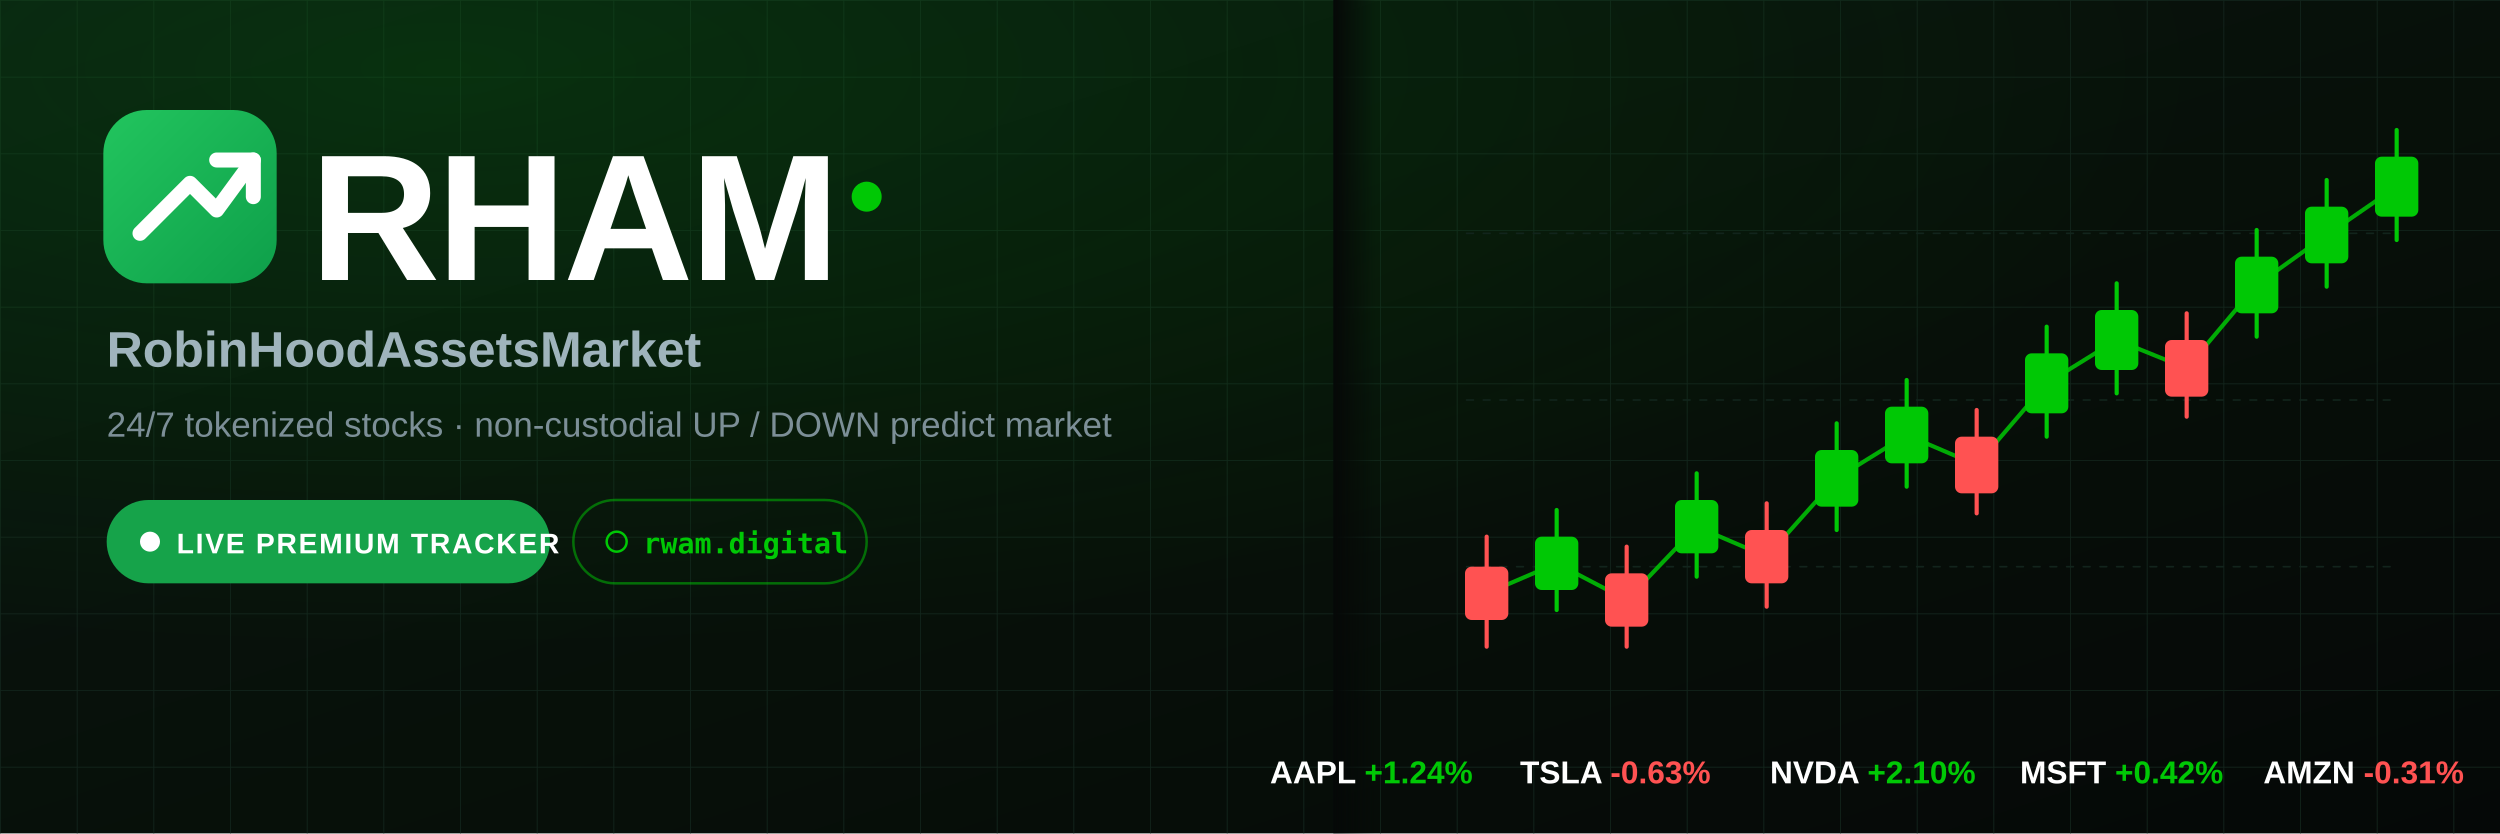
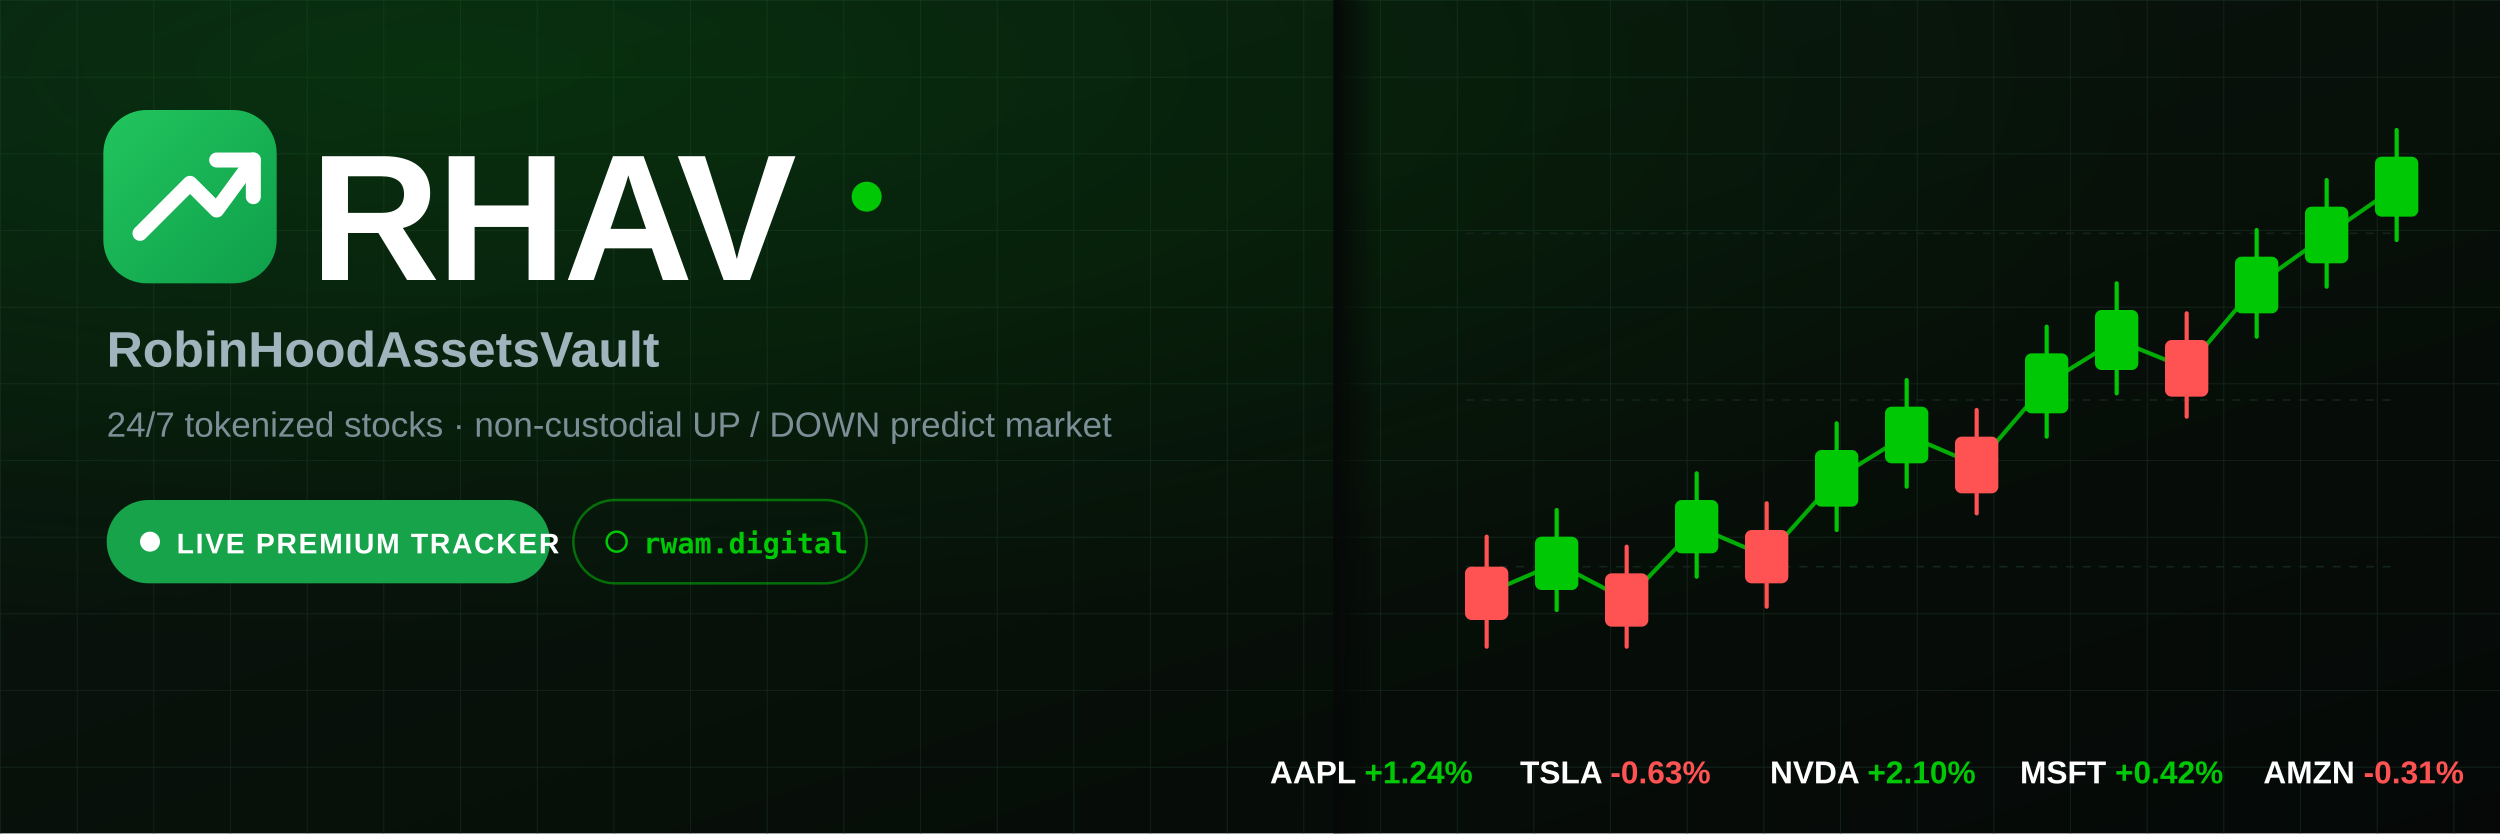
<svg xmlns="http://www.w3.org/2000/svg" width="1500" height="500" viewBox="0 0 1500 500">
  <defs>
    <linearGradient id="bgGrad" x1="0" y1="0" x2="1" y2="1">
      <stop offset="0%" stop-color="#0a1512" />
      <stop offset="55%" stop-color="#071009" />
      <stop offset="100%" stop-color="#050807" />
    </linearGradient>
    <radialGradient id="glow" cx="18%" cy="8%" r="70%">
      <stop offset="0%" stop-color="#00c805" stop-opacity="0.16" />
      <stop offset="100%" stop-color="#00c805" stop-opacity="0" />
    </radialGradient>
    <linearGradient id="iconGrad" x1="0" y1="0" x2="1" y2="1">
      <stop offset="0%" stop-color="#22c55e" />
      <stop offset="100%" stop-color="#0e9f4a" />
    </linearGradient>
    <pattern id="grid" width="46" height="46" patternUnits="userSpaceOnUse">
      <path d="M46 0H0V46" fill="none" stroke="#12241c" stroke-width="1" />
    </pattern>
    <linearGradient id="fade" x1="0" y1="0" x2="1" y2="0">
      <stop offset="0%" stop-color="#050807" stop-opacity="1" />
      <stop offset="18%" stop-color="#050807" stop-opacity="0" />
    </linearGradient>
  </defs>
  <rect width="1500" height="500" fill="url(#bgGrad)" />
  <rect width="1500" height="500" fill="url(#grid)" />
  <rect width="1500" height="500" fill="url(#glow)" />
  <g font-family="-apple-system,'Segoe UI',Arial,sans-serif">
    <rect x="62" y="66" width="104" height="104" rx="26" fill="url(#iconGrad)" />
    <path d="M84 140 L114 110 L130 126 L152 96" fill="none" stroke="#ffffff" stroke-width="9" stroke-linecap="round" stroke-linejoin="round" />
    <path d="M130 96 H152 V118" fill="none" stroke="#ffffff" stroke-width="9" stroke-linecap="round" stroke-linejoin="round" />
-     <text x="186" y="168" font-size="108" font-weight="800" fill="#ffffff" letter-spacing="-2">RHAM</text>
+     <text x="186" y="168" font-size="108" font-weight="800" fill="#ffffff" letter-spacing="-2">RHAV</text>
    <circle cx="520" cy="118" r="9" fill="#00c805" />
-     <text x="64" y="220" font-size="30" font-weight="600" fill="#9fb4bc">RobinHoodAssetsMarket</text>
+     <text x="64" y="220" font-size="30" font-weight="600" fill="#9fb4bc">RobinHoodAssetsVault</text>
    <text x="64" y="262" font-size="21" fill="#7c8f97">24/7 tokenized stocks · non-custodial UP / DOWN predict market</text>
    <rect x="64" y="300" width="266" height="50" rx="25" fill="#16a34a" />
    <circle cx="90" cy="325" r="6" fill="#ffffff" />
    <text x="106" y="332" font-size="17" font-weight="700" fill="#ffffff" letter-spacing="1">LIVE PREMIUM TRACKER</text>
    <rect x="344" y="300" width="176" height="50" rx="25" fill="none" stroke="#00c805" stroke-opacity="0.5" stroke-width="1.5" />
    <circle cx="370" cy="325" r="6" fill="none" stroke="#00c805" stroke-width="1.5" />
    <text x="386" y="332" font-family="ui-monospace,'Cascadia Code',monospace" font-size="17" font-weight="700" fill="#00c805">rwam.digital</text>
  </g>
  <g stroke-linecap="round">
    <line x1="880" y1="140" x2="1438" y2="140" stroke="#12241c" stroke-width="1" stroke-dasharray="4 6" />
    <line x1="880" y1="240" x2="1438" y2="240" stroke="#12241c" stroke-width="1" stroke-dasharray="4 6" />
    <line x1="880" y1="340" x2="1438" y2="340" stroke="#12241c" stroke-width="1" stroke-dasharray="4 6" />
    <path d="M892,356 L934,338 L976,360 L1018,316 L1060,334 L1102,287 L1144,261 L1186,279 L1228,230 L1270,204 L1312,221 L1354,171 L1396,141 L1438,112" fill="none" stroke="#00c805" stroke-width="2.5" stroke-opacity="0.85" />
    <line x1="892" y1="322" x2="892" y2="388" stroke="#ff5252" stroke-width="2.5" />
    <rect x="879" y="340" width="26" height="32" rx="4" fill="#ff5252" />
    <line x1="934" y1="306" x2="934" y2="366" stroke="#00c805" stroke-width="2.5" />
    <rect x="921" y="322" width="26" height="32" rx="4" fill="#00c805" />
    <line x1="976" y1="328" x2="976" y2="388" stroke="#ff5252" stroke-width="2.5" />
    <rect x="963" y="344" width="26" height="32" rx="4" fill="#ff5252" />
    <line x1="1018" y1="284" x2="1018" y2="346" stroke="#00c805" stroke-width="2.5" />
    <rect x="1005" y="300" width="26" height="32" rx="4" fill="#00c805" />
    <line x1="1060" y1="302" x2="1060" y2="364" stroke="#ff5252" stroke-width="2.5" />
    <rect x="1047" y="318" width="26" height="32" rx="4" fill="#ff5252" />
    <line x1="1102" y1="254" x2="1102" y2="318" stroke="#00c805" stroke-width="2.5" />
    <rect x="1089" y="270" width="26" height="34" rx="4" fill="#00c805" />
    <line x1="1144" y1="228" x2="1144" y2="292" stroke="#00c805" stroke-width="2.5" />
    <rect x="1131" y="244" width="26" height="34" rx="4" fill="#00c805" />
    <line x1="1186" y1="246" x2="1186" y2="308" stroke="#ff5252" stroke-width="2.5" />
    <rect x="1173" y="262" width="26" height="34" rx="4" fill="#ff5252" />
    <line x1="1228" y1="196" x2="1228" y2="262" stroke="#00c805" stroke-width="2.5" />
    <rect x="1215" y="212" width="26" height="36" rx="4" fill="#00c805" />
    <line x1="1270" y1="170" x2="1270" y2="236" stroke="#00c805" stroke-width="2.5" />
    <rect x="1257" y="186" width="26" height="36" rx="4" fill="#00c805" />
    <line x1="1312" y1="188" x2="1312" y2="250" stroke="#ff5252" stroke-width="2.5" />
    <rect x="1299" y="204" width="26" height="34" rx="4" fill="#ff5252" />
    <line x1="1354" y1="138" x2="1354" y2="202" stroke="#00c805" stroke-width="2.5" />
    <rect x="1341" y="154" width="26" height="34" rx="4" fill="#00c805" />
    <line x1="1396" y1="108" x2="1396" y2="172" stroke="#00c805" stroke-width="2.5" />
    <rect x="1383" y="124" width="26" height="34" rx="4" fill="#00c805" />
    <line x1="1438" y1="78" x2="1438" y2="144" stroke="#00c805" stroke-width="2.5" />
    <rect x="1425" y="94" width="26" height="36" rx="4" fill="#00c805" />
  </g>
  <rect x="800" y="0" width="140" height="500" fill="url(#fade)" />
  <g font-family="-apple-system,'Segoe UI',Arial,sans-serif" font-size="19" font-weight="700">
    <text x="762" y="470" fill="#ffffff">AAPL <tspan fill="#00c805">+1.24%</tspan>
    </text>
    <text x="912" y="470" fill="#ffffff">TSLA <tspan fill="#ff5252">-0.63%</tspan>
    </text>
    <text x="1062" y="470" fill="#ffffff">NVDA <tspan fill="#00c805">+2.10%</tspan>
    </text>
    <text x="1212" y="470" fill="#ffffff">MSFT <tspan fill="#00c805">+0.42%</tspan>
    </text>
    <text x="1358" y="470" fill="#ffffff">AMZN <tspan fill="#ff5252">-0.31%</tspan>
    </text>
  </g>
</svg>
